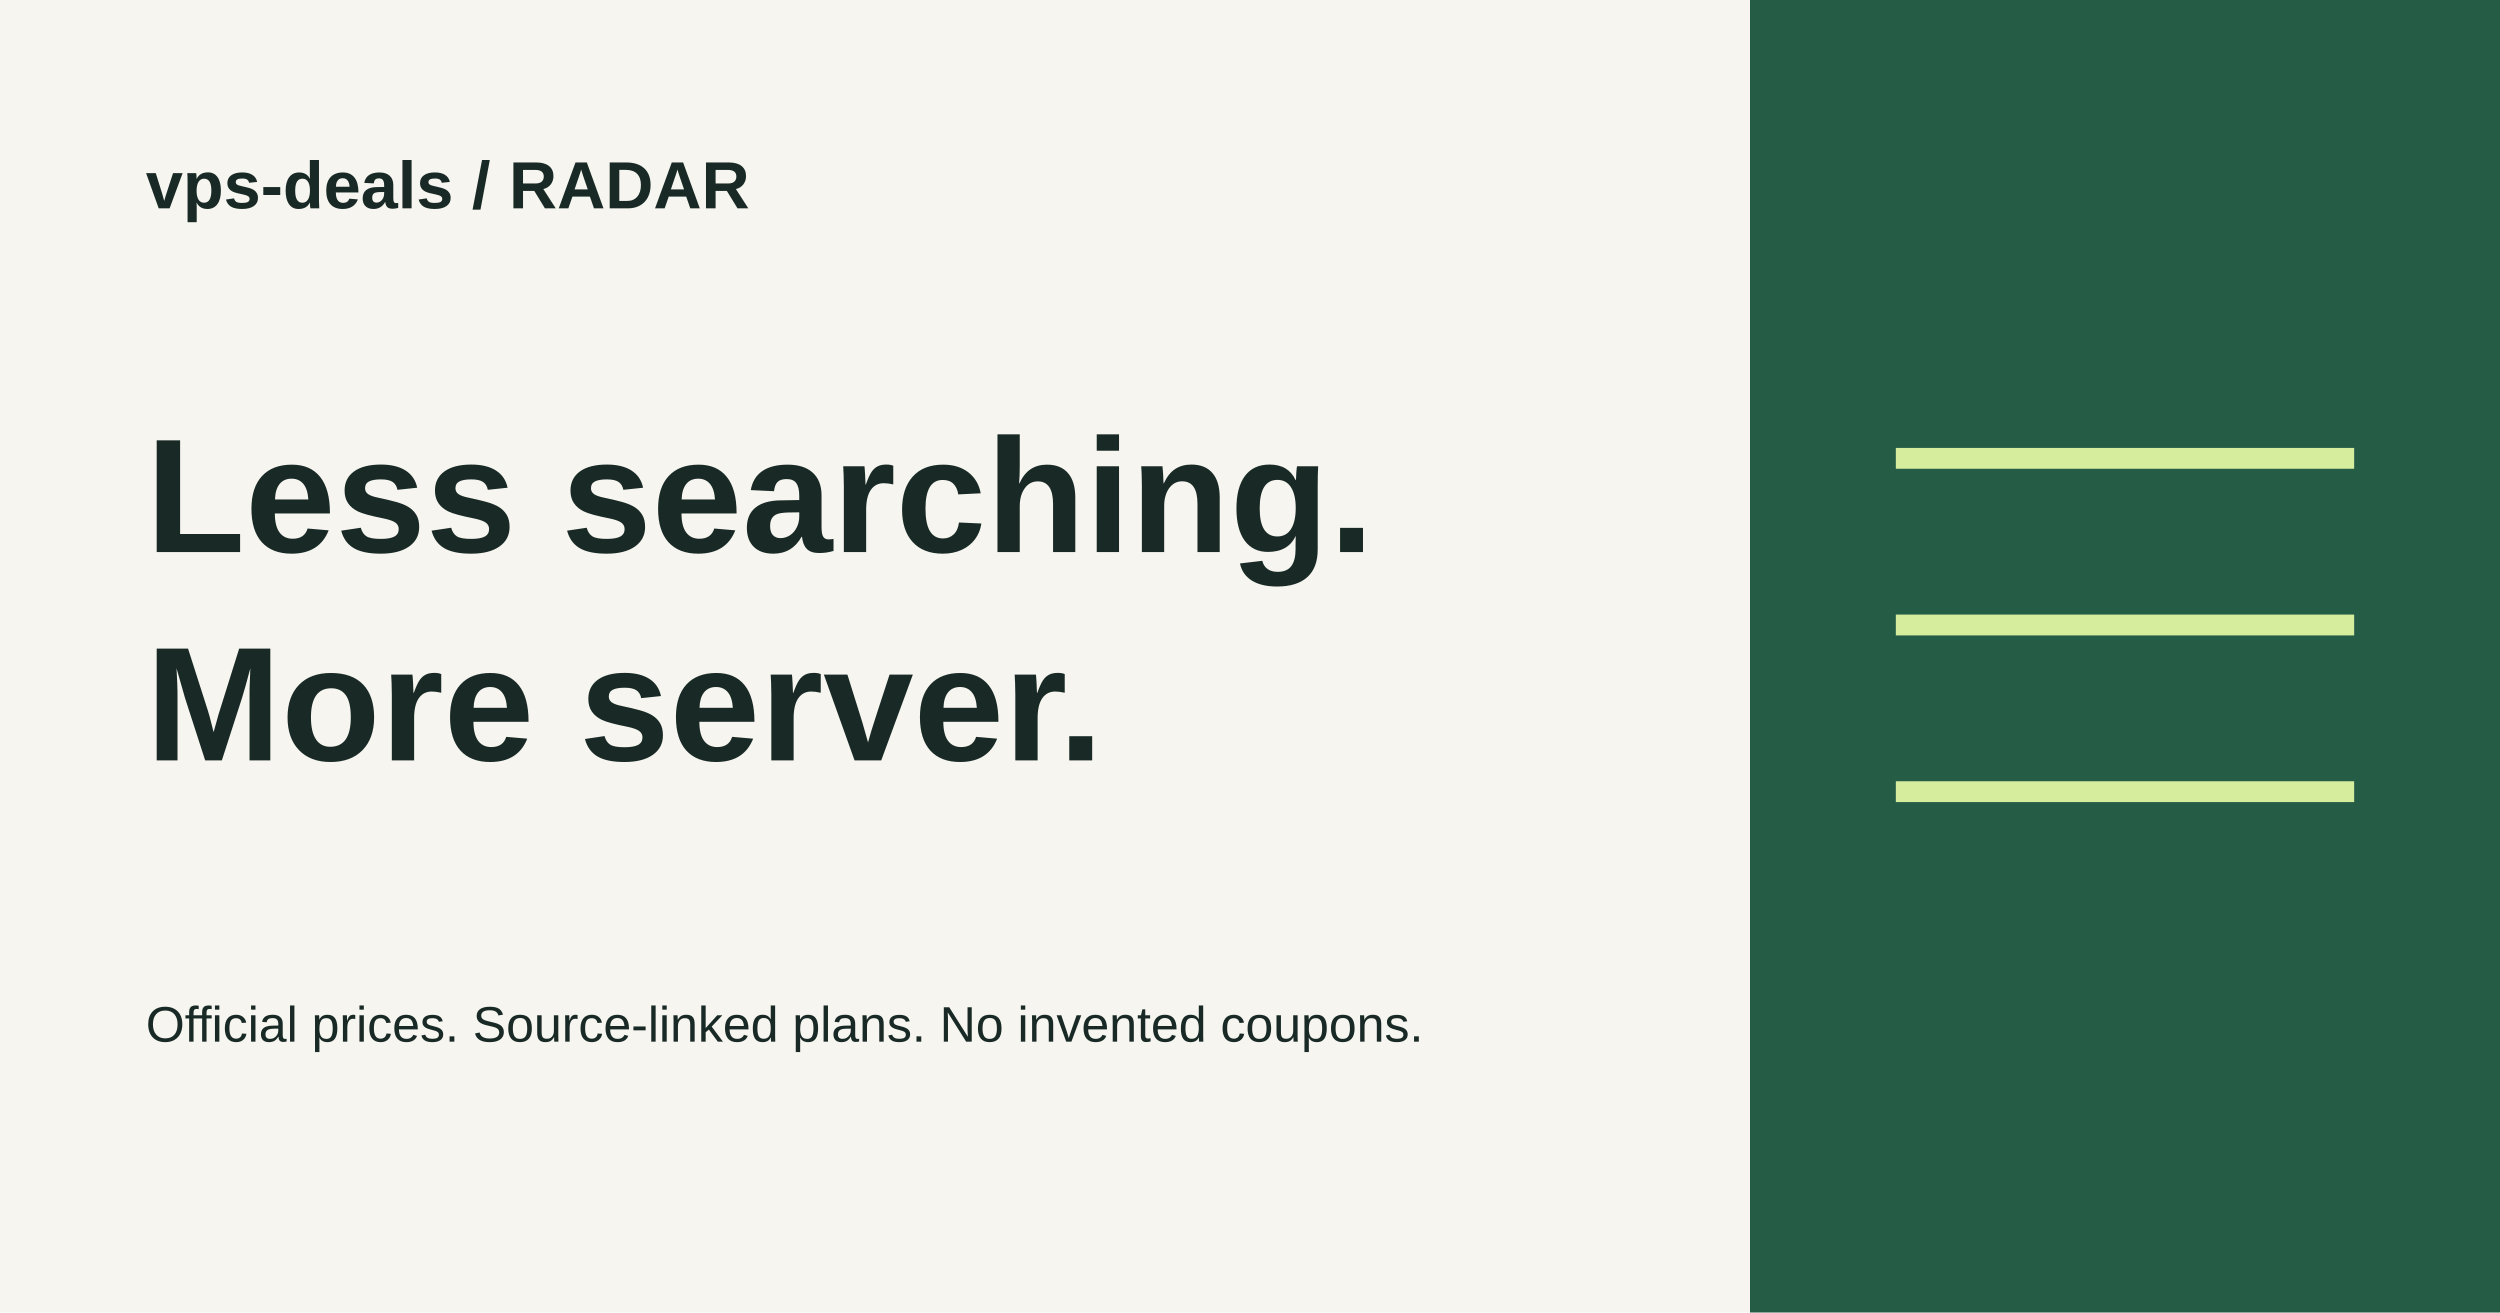
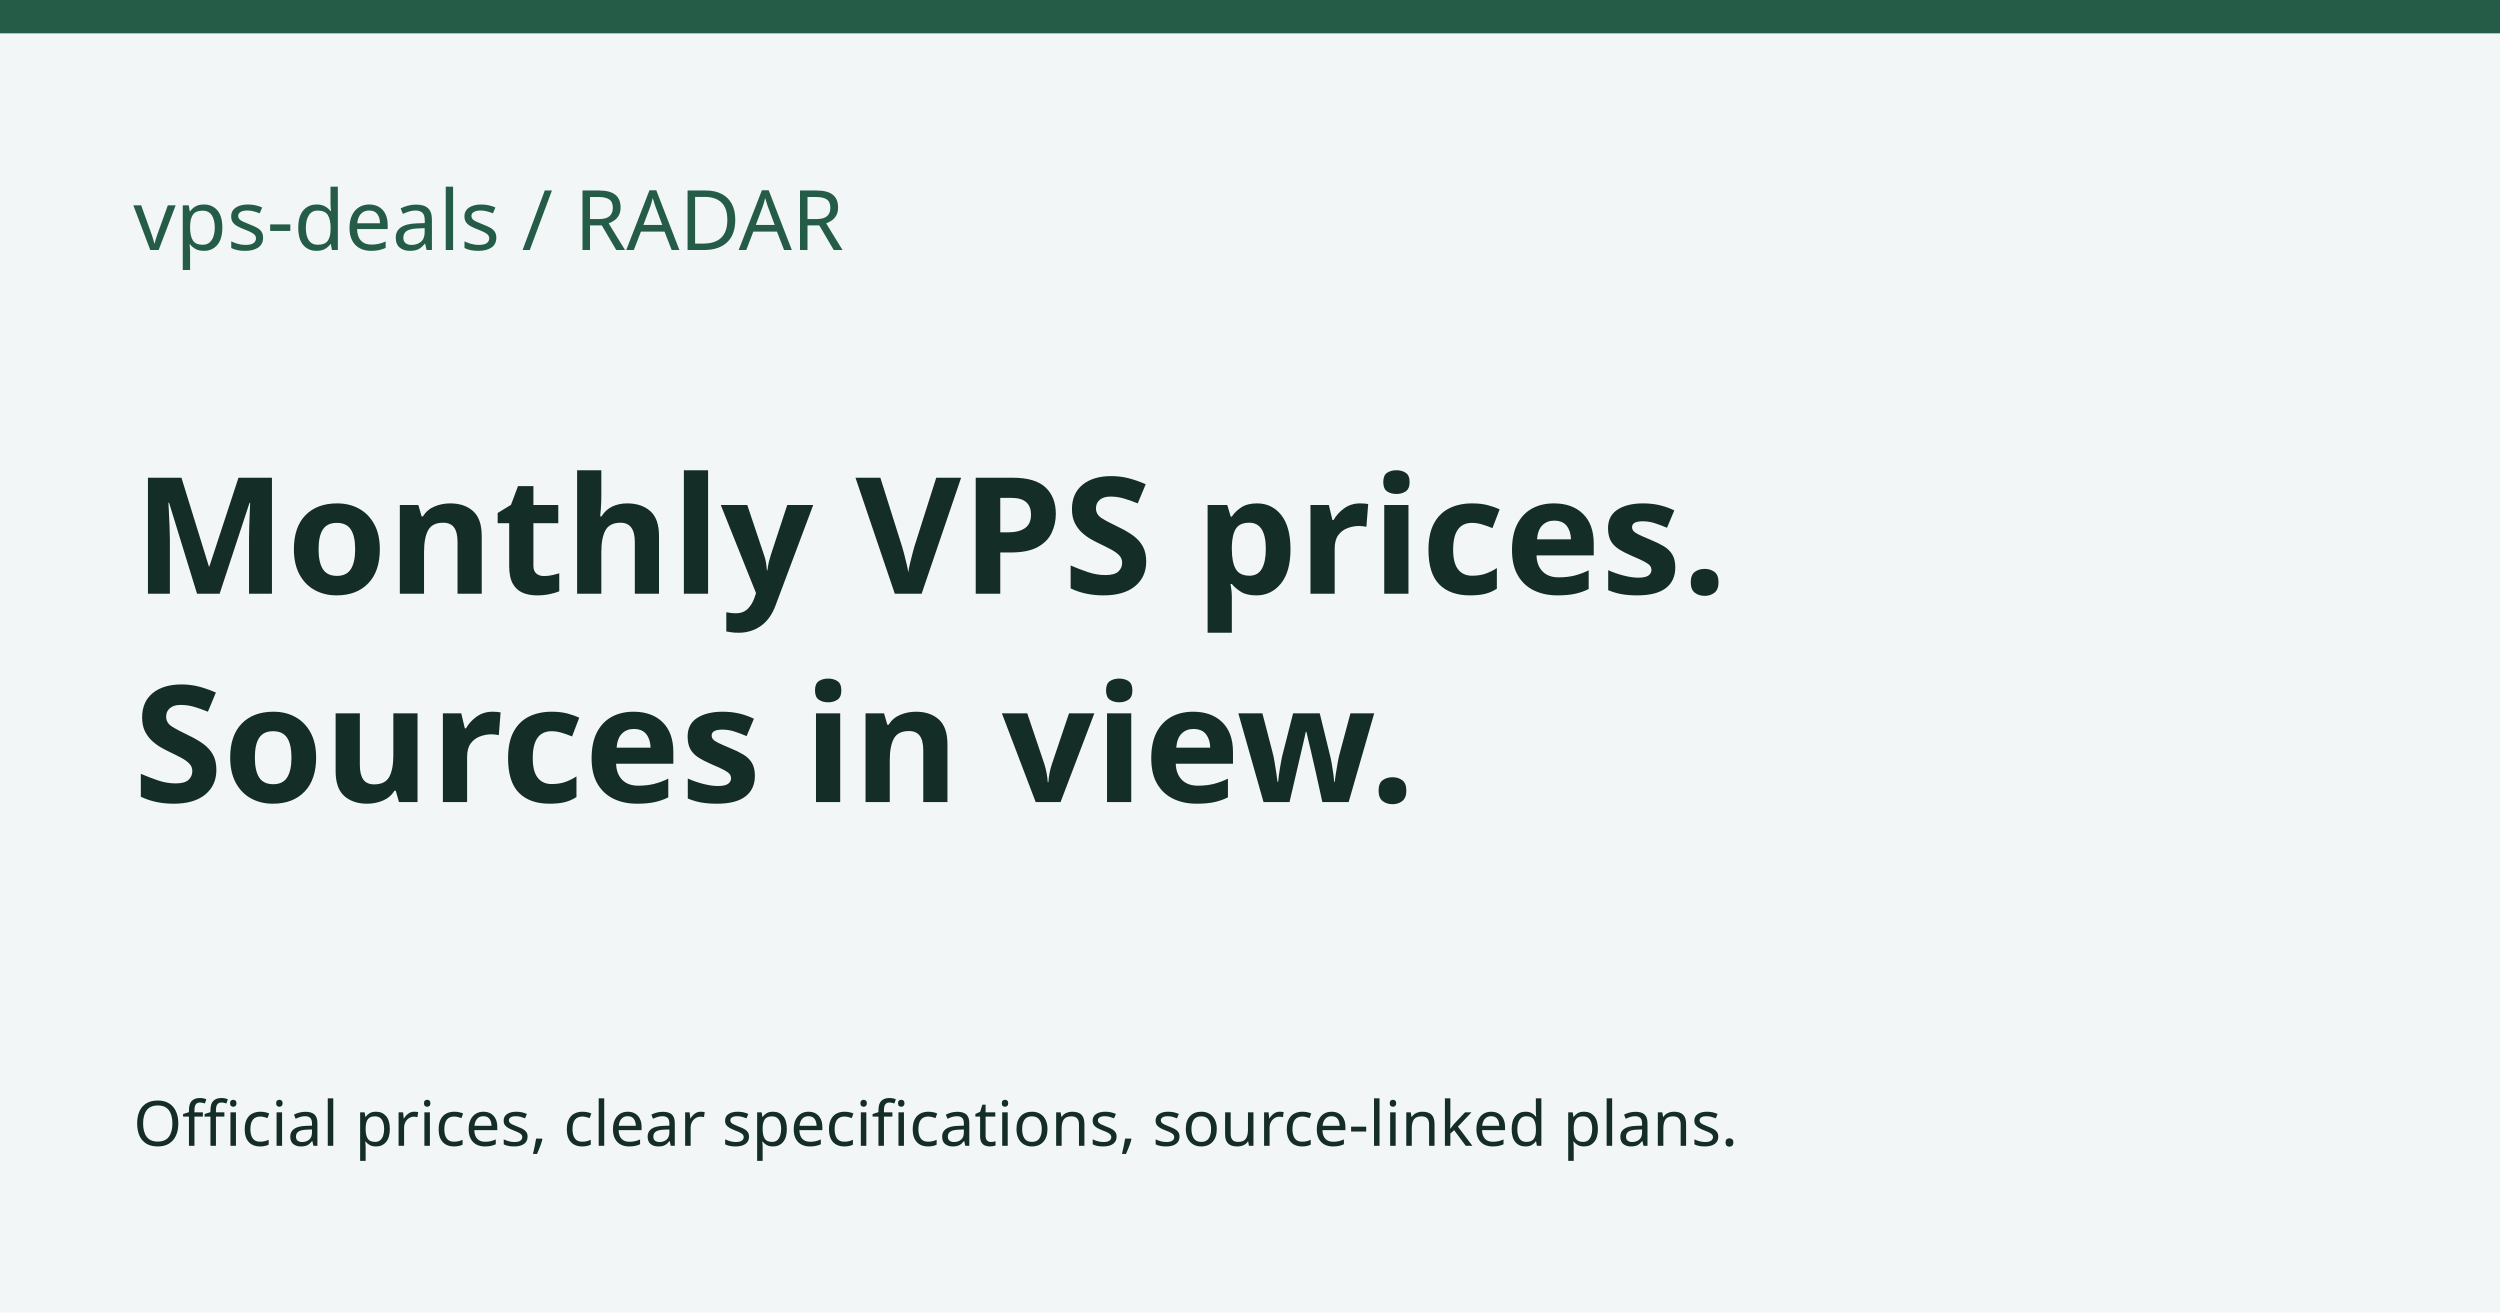
<svg xmlns="http://www.w3.org/2000/svg" width="1200" height="630">
-   <rect width="1200" height="630" fill="#f6f5f0" />
-   <rect x="840" width="360" height="630" fill="#245c46" />
-   <g fill="#192a26" font-family="Arial">
-     <text x="70" y="100" font-size="32" font-weight="bold">vps-deals / RADAR</text>
-     <text x="70" y="265" font-size="78" font-weight="bold">Less searching.</text>
-     <text x="70" y="365" font-size="78" font-weight="bold">More server.</text>
-     <text x="70" y="500" font-size="24">Official prices. Source-linked plans. No invented coupons.</text>
-   </g>
-   <g stroke="#d7ed9e" stroke-width="10">
-     <path d="M910 220h220M910 300h220M910 380h220" />
+   <rect width="1200" height="630" fill="#f3f6f6" />
+   <rect width="1200" height="16" fill="#245c48" />
+   <g font-family="Trebuchet MS, sans-serif" fill="#142d26">
+     <text x="64" y="120" font-size="40" fill="#245c48">vps-deals / RADAR</text>
+     <text x="64" y="285" font-size="78" font-weight="bold">Monthly VPS prices.</text>
+     <text x="64" y="385" font-size="78" font-weight="bold">Sources in view.</text>
+     <text x="64" y="550" font-size="30">Official prices, clear specifications, source-linked plans.</text>
  </g>
</svg>
